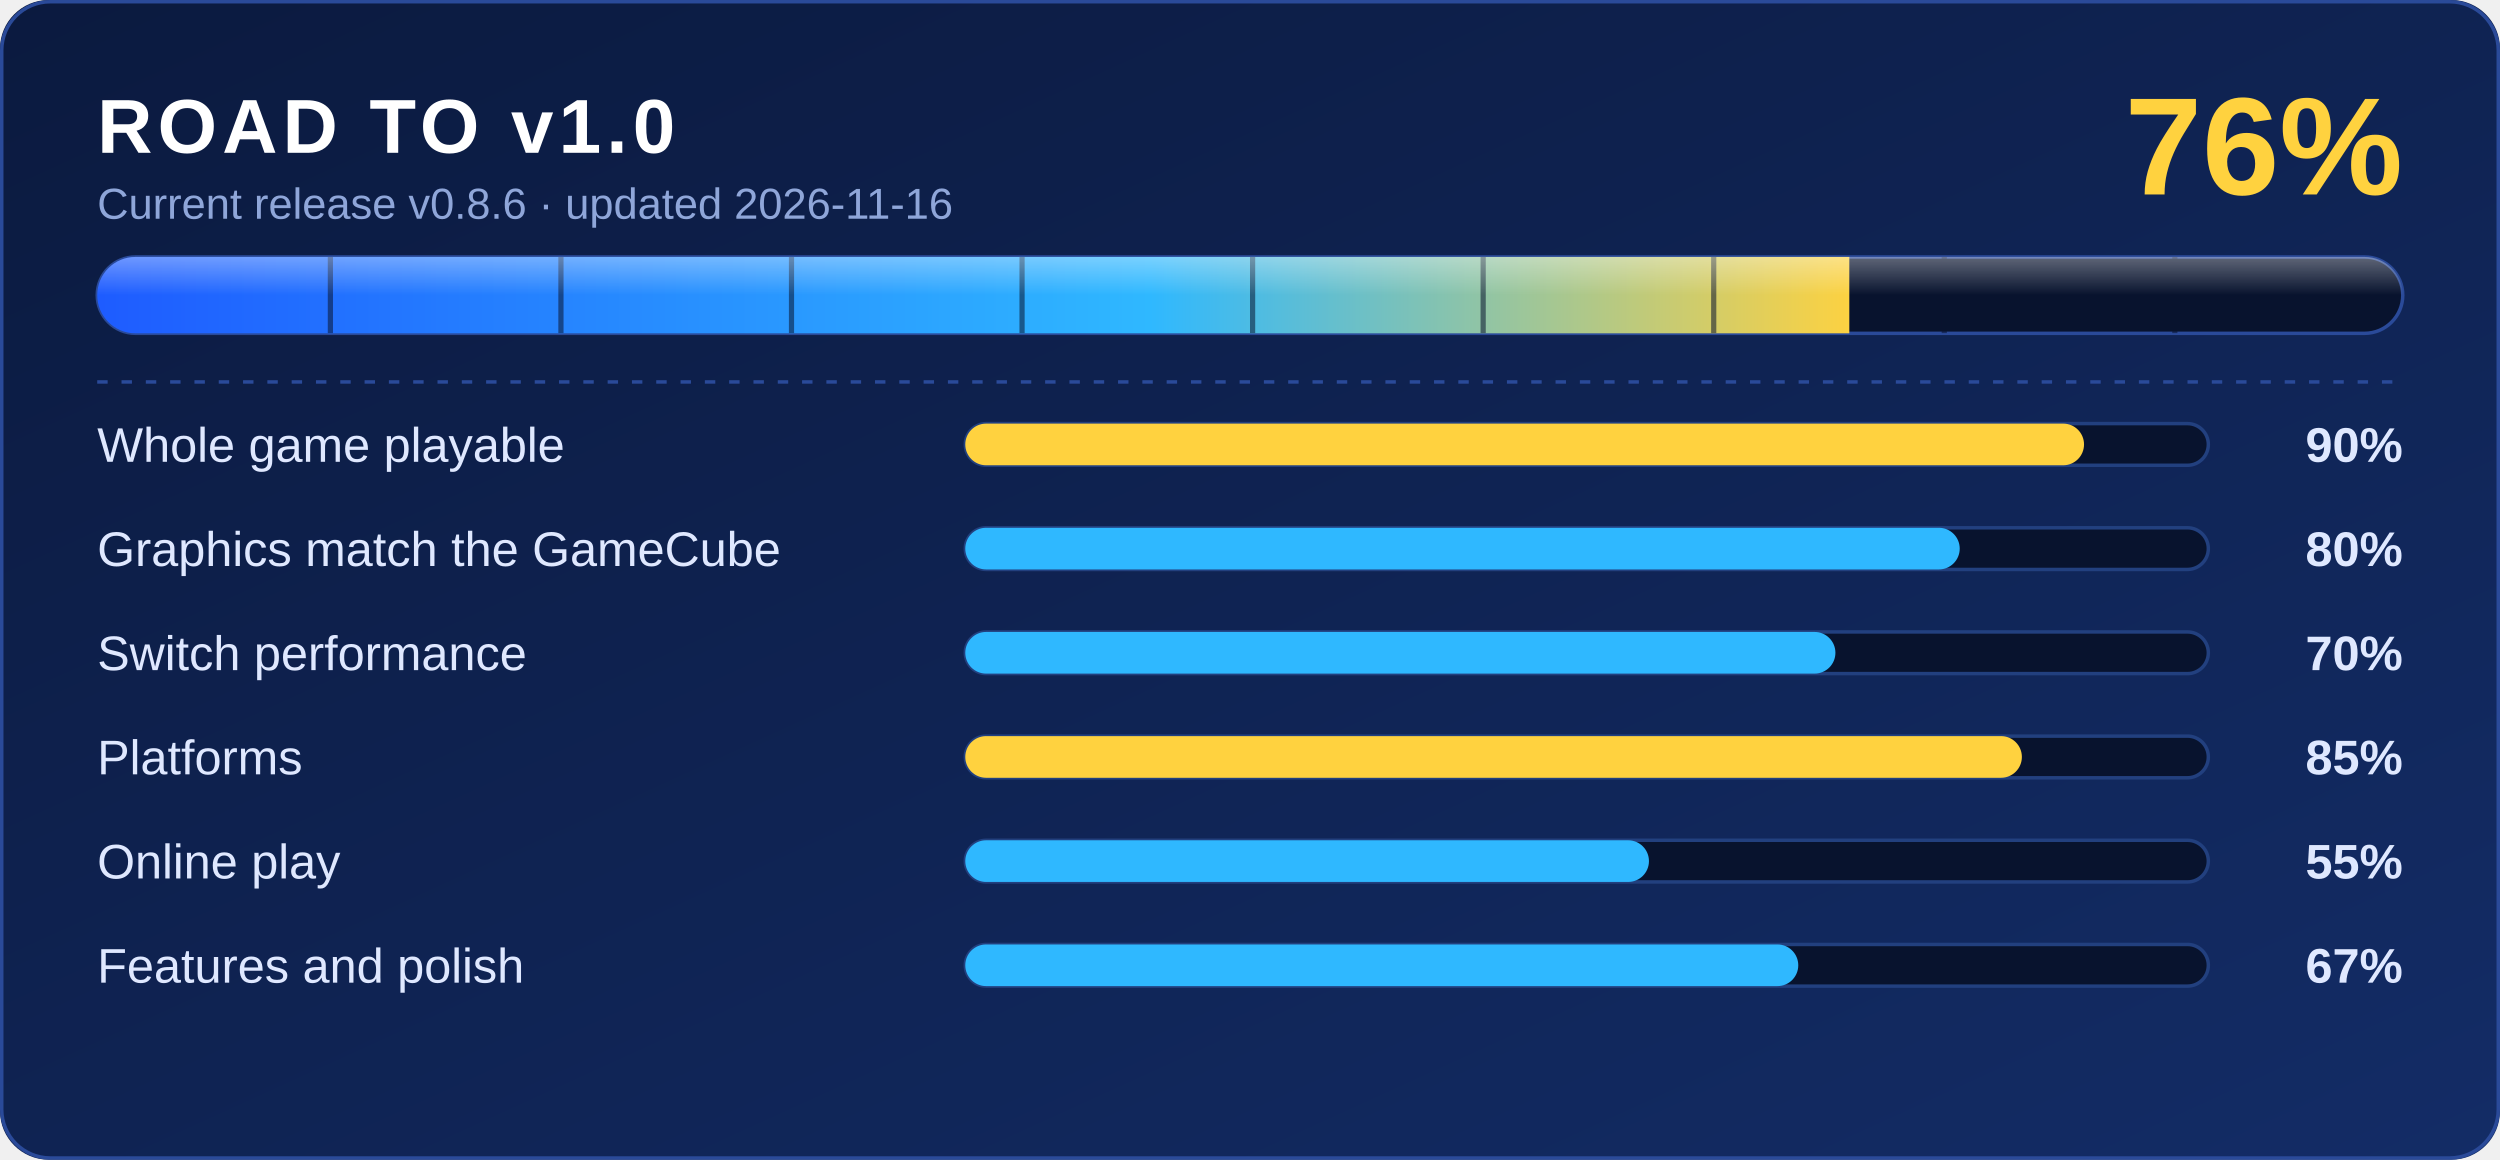
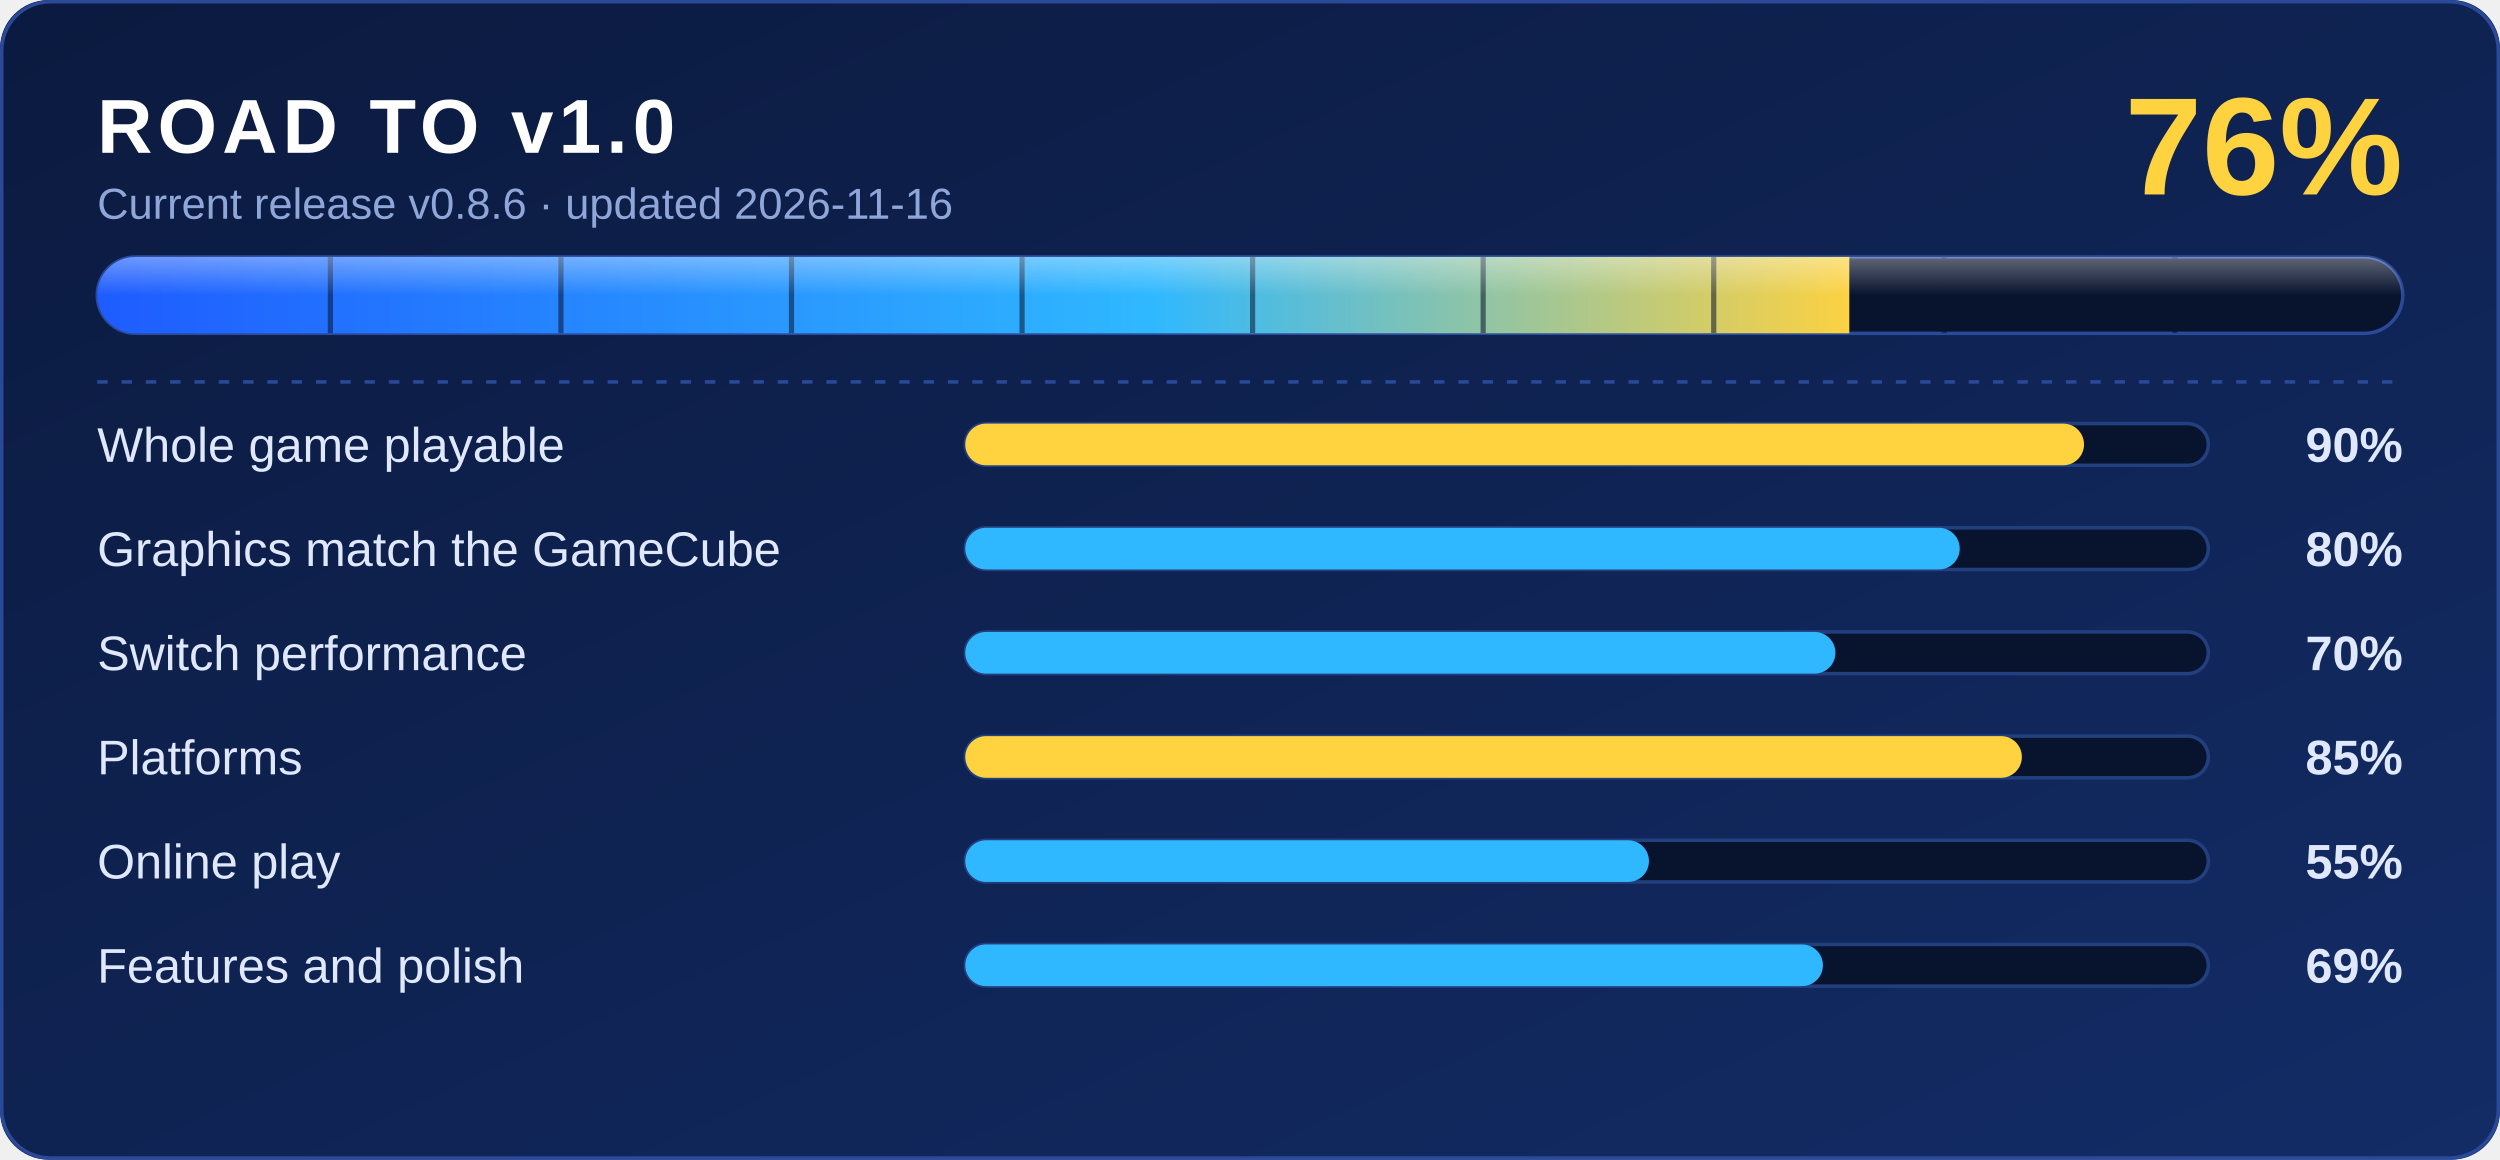
<svg xmlns="http://www.w3.org/2000/svg" width="720" height="334" viewBox="0 0 720 334" role="img" aria-label="Road to v1.0: 76% done">
  <defs>
    <linearGradient id="bg" x1="0" y1="0" x2="1" y2="1">
      <stop offset="0" stop-color="#0b1a3f" />
      <stop offset="1" stop-color="#132c66" />
    </linearGradient>
    <linearGradient id="fill" x1="0" y1="0" x2="1" y2="0">
      <stop offset="0" stop-color="#1e5bff" />
      <stop offset="0.6" stop-color="#2fb8ff" />
      <stop offset="1" stop-color="#ffd23f" />
    </linearGradient>
    <linearGradient id="shine" x1="0" y1="0" x2="0" y2="1">
      <stop offset="0" stop-color="#fff" stop-opacity="0.35" />
      <stop offset="0.5" stop-color="#fff" stop-opacity="0" />
    </linearGradient>
    <clipPath id="barclip">
      <rect x="28" y="74" width="664" height="22" rx="11" />
    </clipPath>
  </defs>
  <rect width="720" height="334" rx="14" fill="url(#bg)" />
  <rect x="0.5" y="0.5" width="719" height="333" rx="14" fill="none" stroke="#2a4a99" />
  <g font-family="'Segoe UI', -apple-system, 'Helvetica Neue', Arial, sans-serif">
    <text x="28" y="44" fill="#ffffff" font-size="22" font-weight="700" letter-spacing="1.5">ROAD TO v1.0</text>
    <text x="28" y="63" fill="#8fa6d9" font-size="12.5">Current release v0.8.6 · updated 2026-11-16</text>
    <text x="692" y="56" fill="#ffd23f" font-size="40" font-weight="800" text-anchor="end">76%</text>
    <rect x="28" y="74" width="664" height="22" rx="11" fill="#08132e" stroke="#2a4a99" />
    <g clip-path="url(#barclip)">
      <rect x="28" y="74" width="504.6" height="22" fill="url(#fill)" />
      <rect x="94.4" y="74" width="1.5" height="22" fill="#08132e" opacity="0.55" />
      <rect x="160.8" y="74" width="1.5" height="22" fill="#08132e" opacity="0.55" />
      <rect x="227.2" y="74" width="1.5" height="22" fill="#08132e" opacity="0.55" />
      <rect x="293.6" y="74" width="1.5" height="22" fill="#08132e" opacity="0.55" />
      <rect x="360.0" y="74" width="1.5" height="22" fill="#08132e" opacity="0.55" />
      <rect x="426.4" y="74" width="1.5" height="22" fill="#08132e" opacity="0.55" />
      <rect x="492.8" y="74" width="1.5" height="22" fill="#08132e" opacity="0.55" />
      <rect x="559.2" y="74" width="1.5" height="22" fill="#08132e" opacity="0.55" />
      <rect x="625.6" y="74" width="1.5" height="22" fill="#08132e" opacity="0.55" />
      <rect x="28" y="74" width="664" height="22" fill="url(#shine)" />
    </g>
    <line x1="28" y1="110" x2="692" y2="110" stroke="#2a4a99" stroke-dasharray="3 4" />
    <text x="28" y="133" fill="#dfe8ff" font-size="14">Whole game playable</text>
    <rect x="278" y="122" width="358" height="12" rx="6" fill="#08132e" stroke="#22407f" />
    <rect x="278" y="122" width="322.2" height="12" rx="6" fill="#ffd23f" />
    <text x="692" y="133" fill="#dfe8ff" font-size="14" font-weight="600" text-anchor="end">90%</text>
    <text x="28" y="163" fill="#dfe8ff" font-size="14">Graphics match the GameCube</text>
    <rect x="278" y="152" width="358" height="12" rx="6" fill="#08132e" stroke="#22407f" />
    <rect x="278" y="152" width="286.4" height="12" rx="6" fill="#2fb8ff" />
    <text x="692" y="163" fill="#dfe8ff" font-size="14" font-weight="600" text-anchor="end">80%</text>
    <text x="28" y="193" fill="#dfe8ff" font-size="14">Switch performance</text>
    <rect x="278" y="182" width="358" height="12" rx="6" fill="#08132e" stroke="#22407f" />
    <rect x="278" y="182" width="250.6" height="12" rx="6" fill="#2fb8ff" />
    <text x="692" y="193" fill="#dfe8ff" font-size="14" font-weight="600" text-anchor="end">70%</text>
    <text x="28" y="223" fill="#dfe8ff" font-size="14">Platforms</text>
    <rect x="278" y="212" width="358" height="12" rx="6" fill="#08132e" stroke="#22407f" />
    <rect x="278" y="212" width="304.3" height="12" rx="6" fill="#ffd23f" />
    <text x="692" y="223" fill="#dfe8ff" font-size="14" font-weight="600" text-anchor="end">85%</text>
    <text x="28" y="253" fill="#dfe8ff" font-size="14">Online play</text>
    <rect x="278" y="242" width="358" height="12" rx="6" fill="#08132e" stroke="#22407f" />
    <rect x="278" y="242" width="196.9" height="12" rx="6" fill="#2fb8ff" />
    <text x="692" y="253" fill="#dfe8ff" font-size="14" font-weight="600" text-anchor="end">55%</text>
    <text x="28" y="283" fill="#dfe8ff" font-size="14">Features and polish</text>
    <rect x="278" y="272" width="358" height="12" rx="6" fill="#08132e" stroke="#22407f" />
-     <rect x="278" y="272" width="239.9" height="12" rx="6" fill="#2fb8ff" />
-     <text x="692" y="283" fill="#dfe8ff" font-size="14" font-weight="600" text-anchor="end">67%</text>
+     <rect x="278" y="272" width="247.0" height="12" rx="6" fill="#2fb8ff" />
+     <text x="692" y="283" fill="#dfe8ff" font-size="14" font-weight="600" text-anchor="end">69%</text>
  </g>
</svg>
